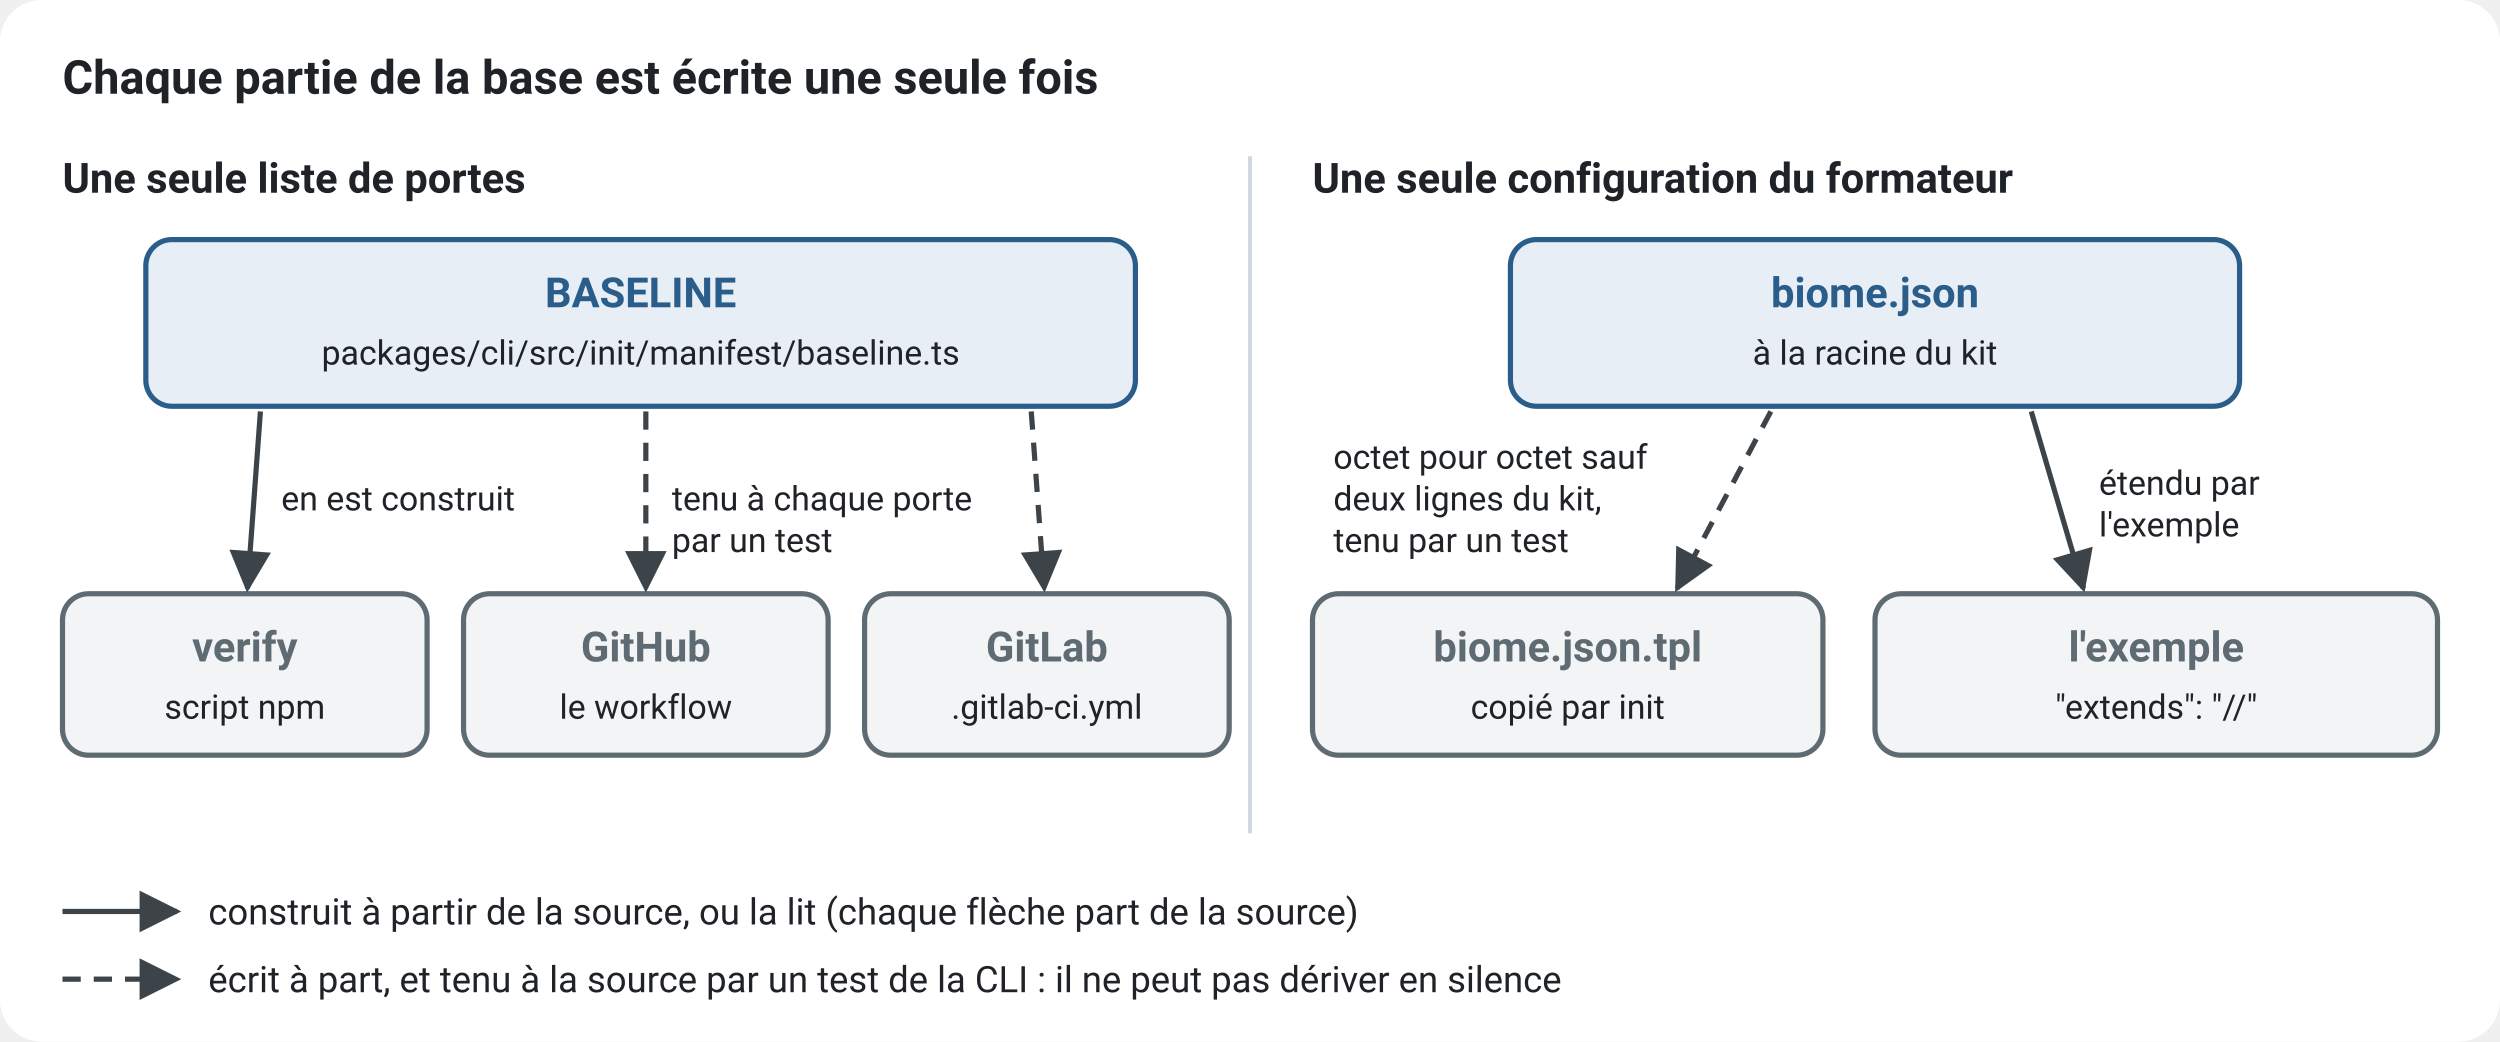
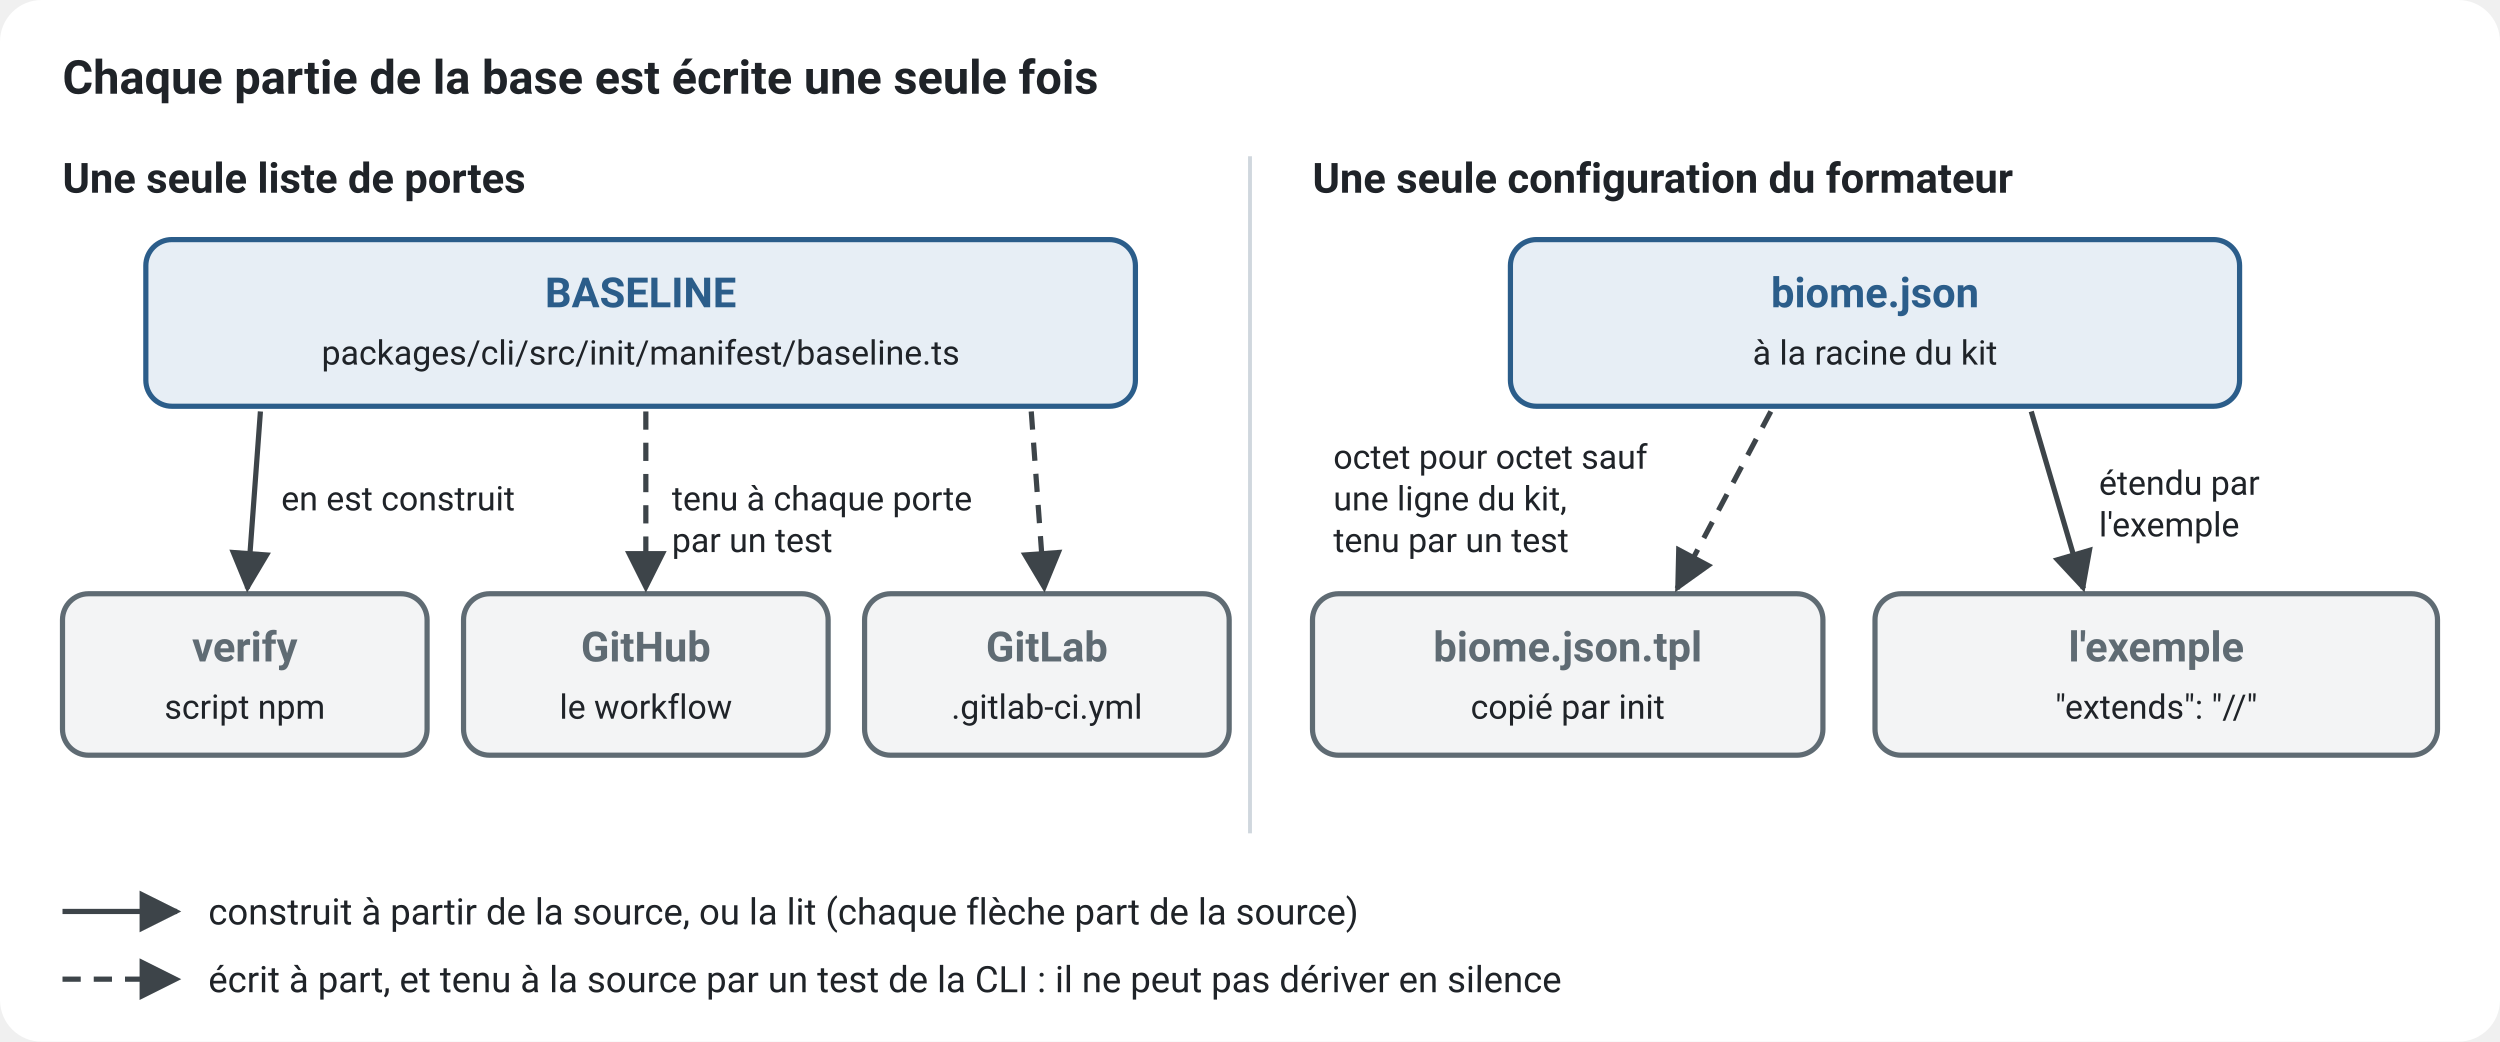
<svg xmlns="http://www.w3.org/2000/svg" viewBox="0 0 960 400" width="960" height="400" role="img" aria-labelledby="title desc" font-family="system-ui, -apple-system, 'Segoe UI', Roboto, sans-serif">
  <defs>
    <marker id="arrow" viewBox="0 0 10 10" refX="9" refY="5" markerWidth="8" markerHeight="8" orient="auto-start-reverse">
      <path d="M0,0 L10,5 L0,10 z" fill="#3d4449" />
    </marker>
  </defs>
  <rect width="960" height="400" rx="16" fill="#ffffff" />
  <text x="24" y="36" font-size="18" font-weight="600" fill="#1f2328">Chaque partie de la base est écrite une seule fois</text>
  <line x1="480" y1="60" x2="480" y2="320" stroke="#d0d7de" stroke-width="1.5" />
  <text x="24" y="74" font-size="16" font-weight="700" fill="#1f2328">Une seule liste de portes</text>
  <rect x="56" y="92" width="380" height="64" rx="10" fill="#e7eef5" stroke="#2b5d8a" stroke-width="2" />
  <text x="246" y="118" font-size="16" font-weight="700" fill="#2b5d8a" text-anchor="middle">BASELINE</text>
  <text x="246" y="140" font-size="13" fill="#1f2328" text-anchor="middle">packages/cli/src/init/manifest/baseline.ts</text>
  <rect x="24" y="228" width="140" height="62" rx="10" fill="#f3f4f5" stroke="#5f6b73" stroke-width="2" />
  <text x="94" y="254" font-size="16" font-weight="700" fill="#5f6b73" text-anchor="middle">verify</text>
  <text x="94" y="276" font-size="13" fill="#1f2328" text-anchor="middle">script npm</text>
  <rect x="178" y="228" width="140" height="62" rx="10" fill="#f3f4f5" stroke="#5f6b73" stroke-width="2" />
  <text x="248" y="254" font-size="16" font-weight="700" fill="#5f6b73" text-anchor="middle">GitHub</text>
  <text x="248" y="276" font-size="13" fill="#1f2328" text-anchor="middle">le workflow</text>
  <rect x="332" y="228" width="140" height="62" rx="10" fill="#f3f4f5" stroke="#5f6b73" stroke-width="2" />
  <text x="402" y="254" font-size="16" font-weight="700" fill="#5f6b73" text-anchor="middle">GitLab</text>
  <text x="402" y="276" font-size="13" fill="#1f2328" text-anchor="middle">.gitlab-ci.yml</text>
  <line x1="100" y1="158" x2="95" y2="226" stroke="#3d4449" stroke-width="2" marker-end="url(#arrow)" />
  <line x1="248" y1="158" x2="248" y2="226" stroke="#3d4449" stroke-width="2" stroke-dasharray="7 5" marker-end="url(#arrow)" />
  <line x1="396" y1="158" x2="401" y2="226" stroke="#3d4449" stroke-width="2" stroke-dasharray="7 5" marker-end="url(#arrow)" />
  <text x="108" y="196" font-size="13" fill="#1f2328">en est construit</text>
  <text x="258" y="196" font-size="13" fill="#1f2328">tenu à chaque porte</text>
  <text x="258" y="212" font-size="13" fill="#1f2328">par un test</text>
  <text x="504" y="74" font-size="16" font-weight="700" fill="#1f2328">Une seule configuration du formateur</text>
  <rect x="580" y="92" width="280" height="64" rx="10" fill="#e7eef5" stroke="#2b5d8a" stroke-width="2" />
  <text x="720" y="118" font-size="16" font-weight="700" fill="#2b5d8a" text-anchor="middle">biome.json</text>
  <text x="720" y="140" font-size="13" fill="#1f2328" text-anchor="middle">à la racine du kit</text>
  <rect x="504" y="228" width="196" height="62" rx="10" fill="#f3f4f5" stroke="#5f6b73" stroke-width="2" />
  <text x="602" y="254" font-size="16" font-weight="700" fill="#5f6b73" text-anchor="middle">biome.json.tpl</text>
  <text x="602" y="276" font-size="13" fill="#1f2328" text-anchor="middle">copié par init</text>
  <rect x="720" y="228" width="216" height="62" rx="10" fill="#f3f4f5" stroke="#5f6b73" stroke-width="2" />
  <text x="828" y="254" font-size="16" font-weight="700" fill="#5f6b73" text-anchor="middle">l'exemple</text>
  <text x="828" y="276" font-size="13" fill="#1f2328" text-anchor="middle">"extends": "//"</text>
  <line x1="680" y1="158" x2="644" y2="226" stroke="#3d4449" stroke-width="2" stroke-dasharray="7 5" marker-end="url(#arrow)" />
  <line x1="780" y1="158" x2="800" y2="226" stroke="#3d4449" stroke-width="2" marker-end="url(#arrow)" />
  <text x="512" y="180" font-size="13" fill="#1f2328">octet pour octet sauf</text>
-   <text x="512" y="196" font-size="13" fill="#1f2328">deux lignes du kit,</text>
+   <text x="512" y="196" font-size="13" fill="#1f2328">une ligne du kit,</text>
  <text x="512" y="212" font-size="13" fill="#1f2328">tenu par un test</text>
  <text x="806" y="190" font-size="13" fill="#1f2328">étendu par</text>
  <text x="806" y="206" font-size="13" fill="#1f2328">l'exemple</text>
  <line x1="24" y1="350" x2="68" y2="350" stroke="#3d4449" stroke-width="2" marker-end="url(#arrow)" />
  <text x="80" y="355" font-size="14" fill="#1f2328">construit à partir de la source, ou la lit (chaque flèche part de la source)</text>
  <line x1="24" y1="376" x2="68" y2="376" stroke="#3d4449" stroke-width="2" stroke-dasharray="7 5" marker-end="url(#arrow)" />
  <text x="80" y="381" font-size="14" fill="#1f2328">écrit à part, et tenu à la source par un test de la CLI : il ne peut pas dériver en silence</text>
</svg>
